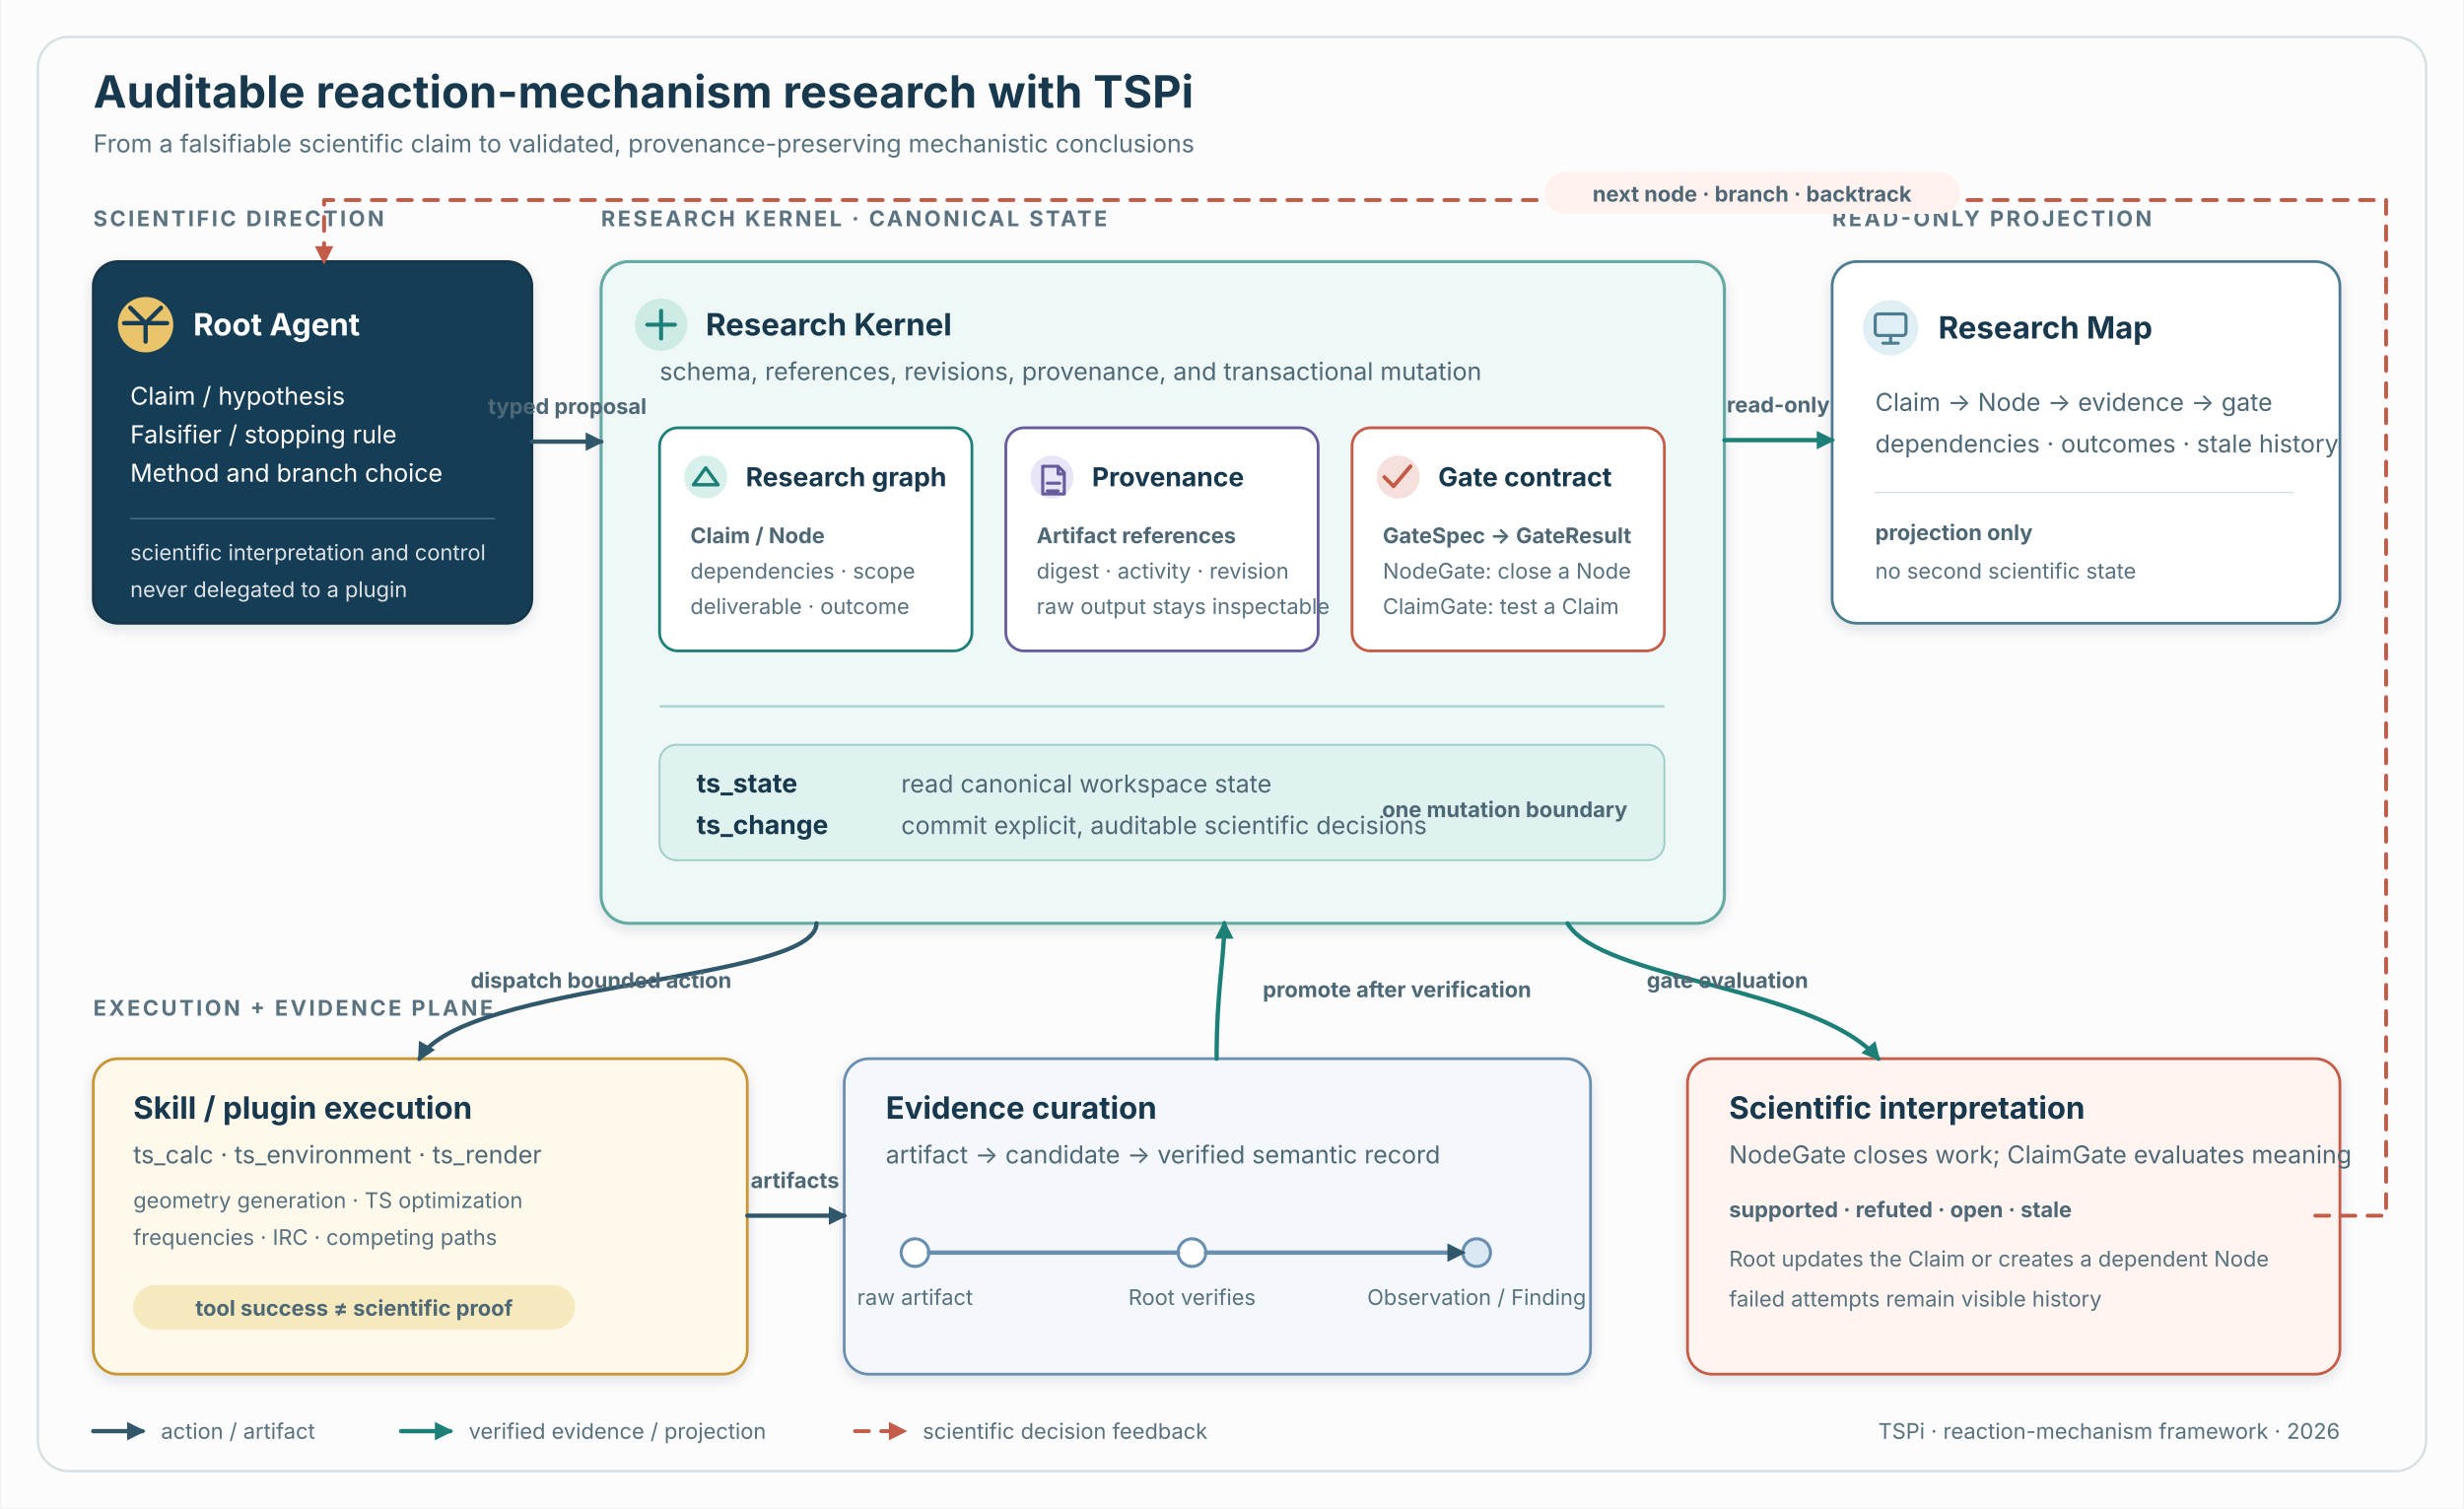
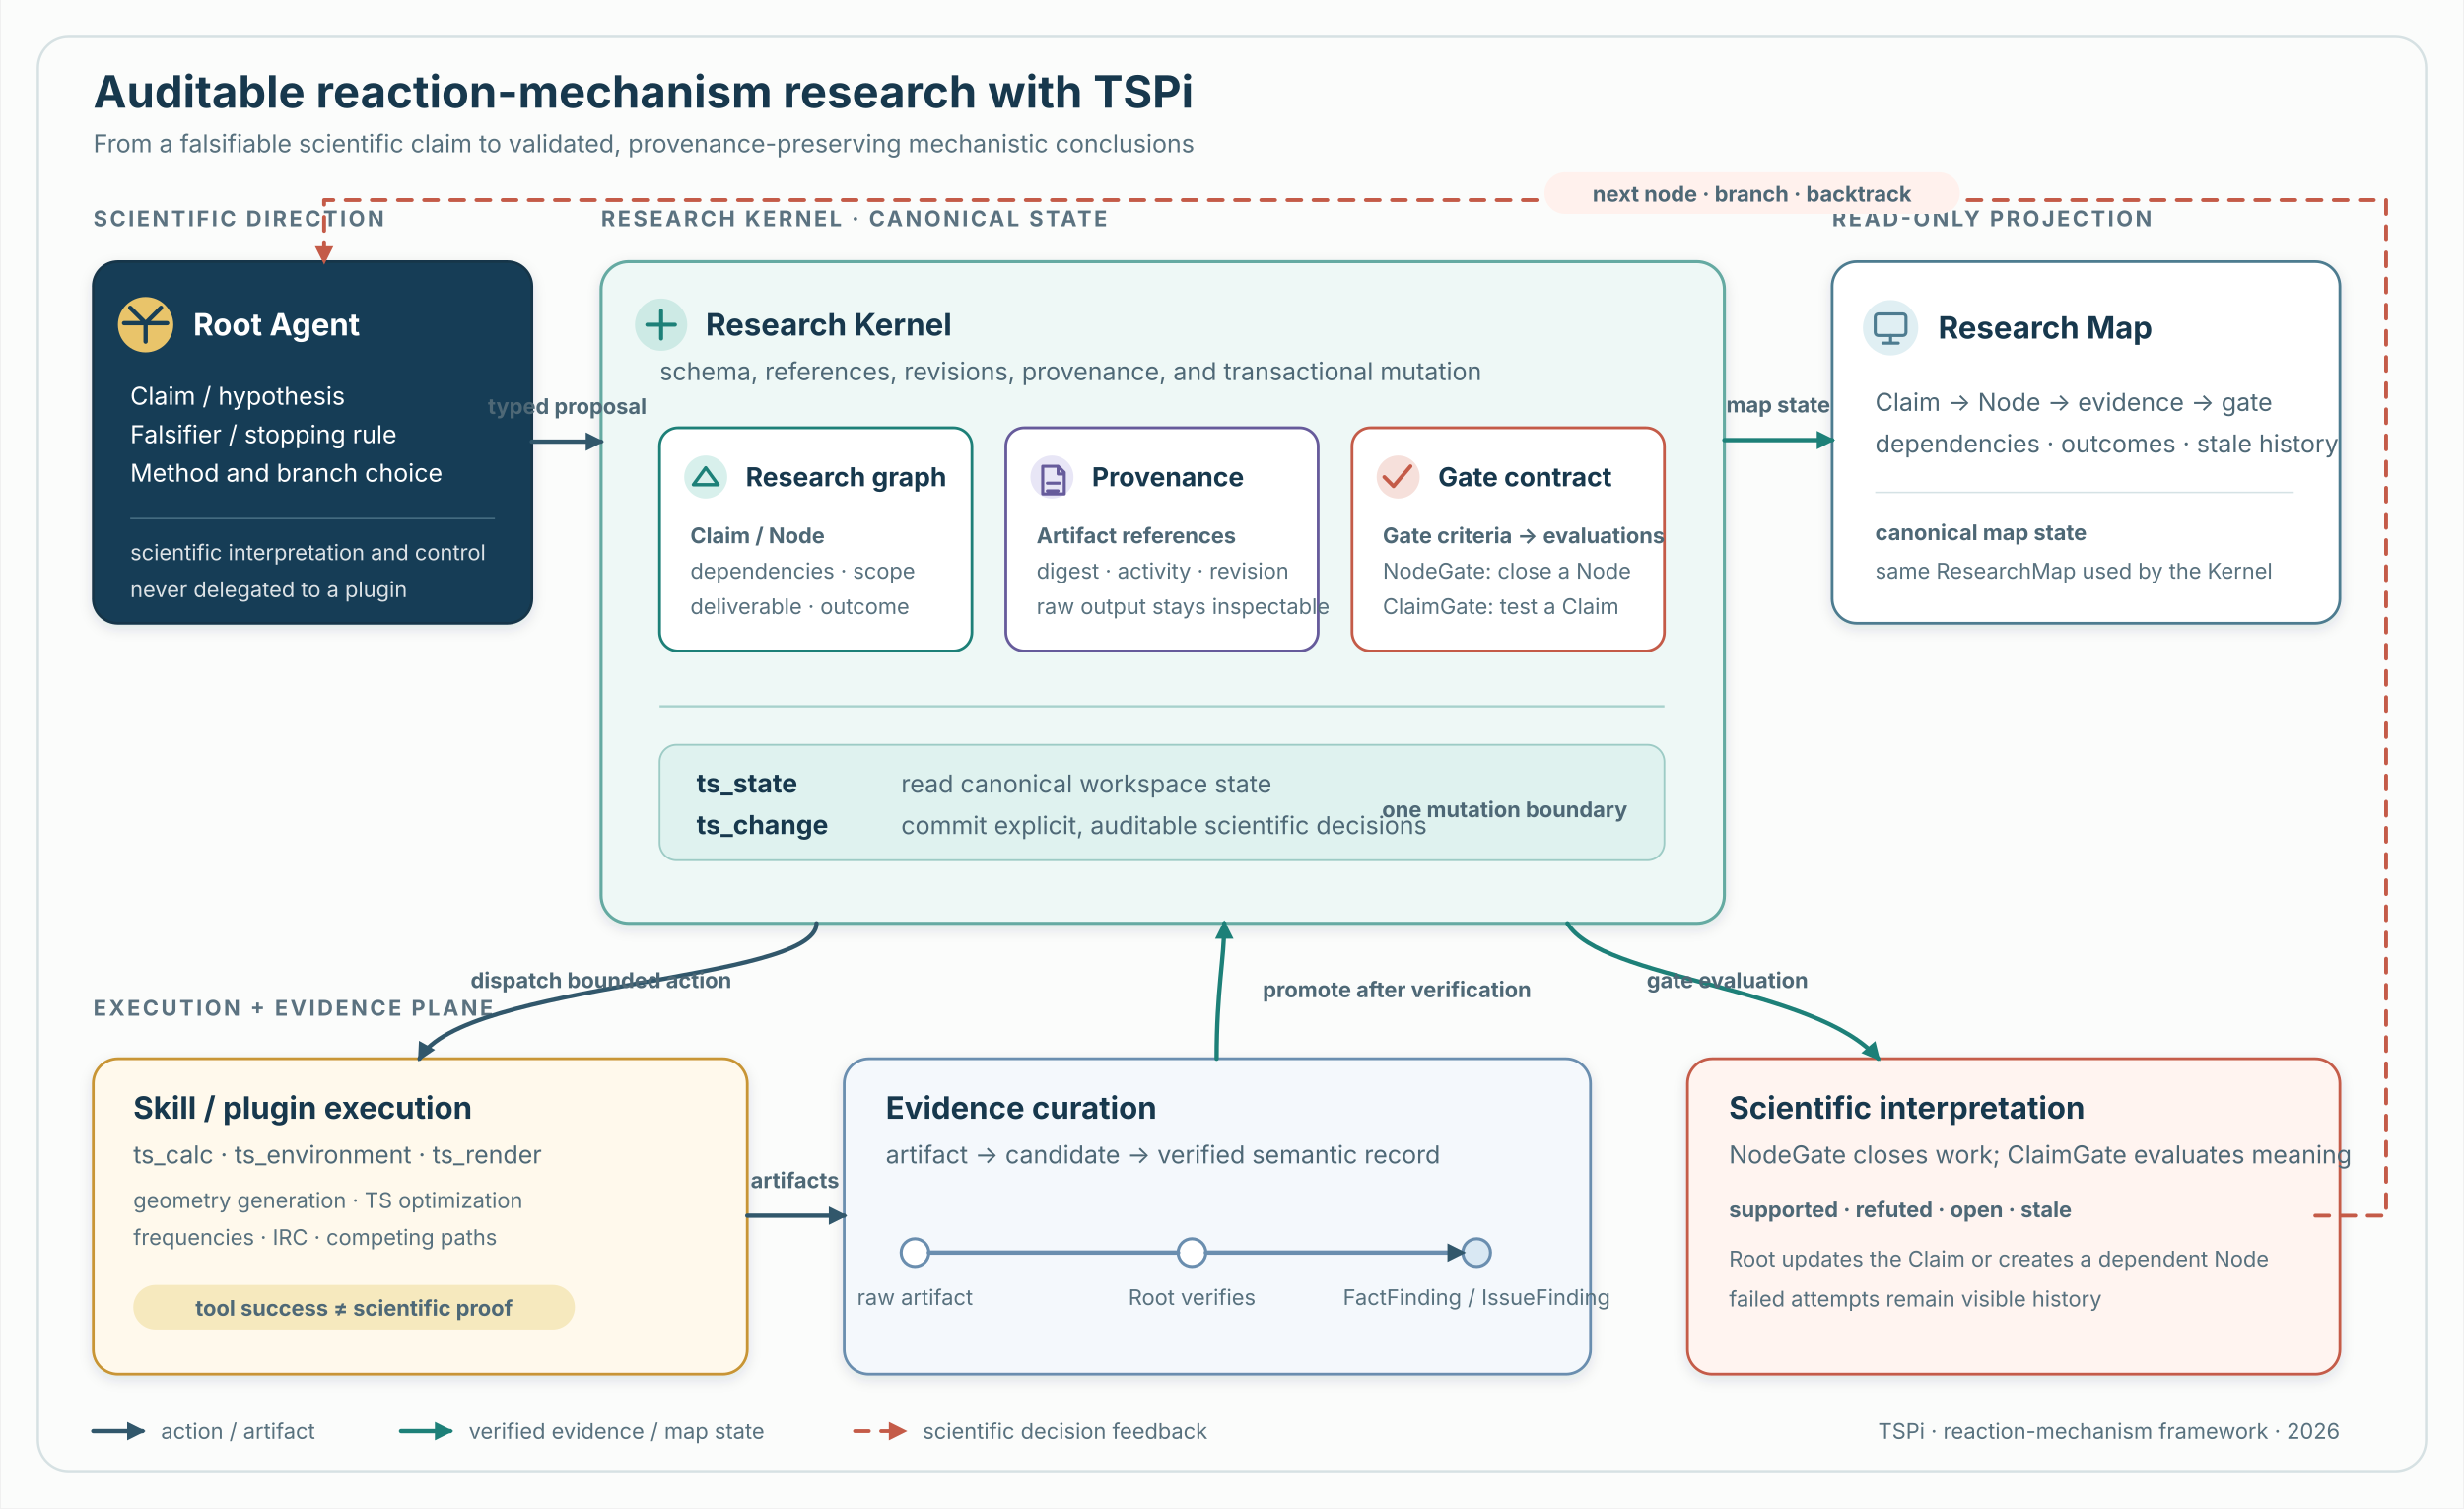
<svg xmlns="http://www.w3.org/2000/svg" width="183mm" height="112mm" viewBox="0 0 1600 980" role="img" aria-labelledby="title desc">
  <defs>
    <marker id="arrow-navy" markerWidth="12" markerHeight="12" refX="10" refY="6" orient="auto" markerUnits="userSpaceOnUse">
      <path d="M0,0 L12,6 L0,12 Z" fill="#31576B" />
    </marker>
    <marker id="arrow-teal" markerWidth="12" markerHeight="12" refX="10" refY="6" orient="auto" markerUnits="userSpaceOnUse">
      <path d="M0,0 L12,6 L0,12 Z" fill="#1D8078" />
    </marker>
    <marker id="arrow-coral" markerWidth="12" markerHeight="12" refX="10" refY="6" orient="auto" markerUnits="userSpaceOnUse">
      <path d="M0,0 L12,6 L0,12 Z" fill="#C45B48" />
    </marker>
    <filter id="shadow" x="-10%" y="-10%" width="120%" height="130%">
      <feDropShadow dx="0" dy="3" stdDeviation="4" flood-color="#17384D" flood-opacity="0.12" />
    </filter>
    <style>
      text { font-family: Inter, "Noto Sans", Arial, sans-serif; fill: #17384D; }
      .title { font-size: 29px; font-weight: 700; letter-spacing: .1px; }
      .subtitle { font-size: 16px; fill: #58717E; }
      .section { font-size: 14px; font-weight: 700; letter-spacing: 1.6px; fill: #5B7280; }
      .heading { font-size: 20px; font-weight: 700; }
      .subheading { font-size: 17px; font-weight: 700; }
      .body { font-size: 16px; fill: #4E6876; }
      .small { font-size: 14px; fill: #58717E; }
      .small-strong { font-size: 14px; font-weight: 700; fill: #4E6876; }
      .inverse { fill: #FFFFFF; }
      .flow { fill: none; stroke: #31576B; stroke-width: 2.8; stroke-linecap: round; stroke-linejoin: round; marker-end: url(#arrow-navy); }
      .evidence-flow { fill: none; stroke: #1D8078; stroke-width: 2.8; stroke-linecap: round; stroke-linejoin: round; marker-end: url(#arrow-teal); }
      .feedback { fill: none; stroke: #C45B48; stroke-width: 2.5; stroke-dasharray: 9 8; stroke-linecap: round; stroke-linejoin: round; marker-end: url(#arrow-coral); }
      .card { filter: url(#shadow); }
    </style>
  </defs>
  <rect width="1600" height="980" fill="#FBFCFB" />
  <rect x="24" y="24" width="1552" height="932" rx="20" fill="#FBFCFB" stroke="#D6E1E3" stroke-width="1.6" />
  <text x="60" y="70" class="title">Auditable reaction-mechanism research with TSPi</text>
  <text x="60" y="99" class="subtitle">From a falsifiable scientific claim to validated, provenance-preserving mechanistic conclusions</text>
  <text x="60" y="147" class="section">SCIENTIFIC DIRECTION</text>
  <text x="390" y="147" class="section">RESEARCH KERNEL · CANONICAL STATE</text>
  <text x="1190" y="147" class="section">READ-ONLY PROJECTION</text>
  <g class="card">
    <rect x="60" y="170" width="285" height="235" rx="16" fill="#183E56" stroke="#15364A" stroke-width="1.8" />
  </g>
  <circle cx="94" cy="211" r="18" fill="#E9C46A" />
  <path d="M94 222v-12m0 0-10-10m10 10 10-10m-10 10h-14m14 0h14" fill="none" stroke="#183E56" stroke-width="2.8" stroke-linecap="round" stroke-linejoin="round" />
  <text x="125" y="218" class="heading inverse">Root Agent</text>
  <text x="84" y="263" class="body inverse">Claim / hypothesis</text>
  <text x="84" y="288" class="body inverse">Falsifier / stopping rule</text>
  <text x="84" y="313" class="body inverse">Method and branch choice</text>
  <line x1="84" y1="337" x2="321" y2="337" stroke="#6E95A8" stroke-width="1" opacity=".55" />
  <text x="84" y="364" class="small inverse" opacity=".85">scientific interpretation and control</text>
  <text x="84" y="388" class="small inverse" opacity=".85">never delegated to a plugin</text>
  <g class="card">
    <rect x="390" y="170" width="730" height="430" rx="18" fill="#EEF8F6" stroke="#65AAA2" stroke-width="2" />
  </g>
  <circle cx="429" cy="211" r="17" fill="#CDEAE5" />
  <path d="M420 211h18M429 202v18" stroke="#1D8078" stroke-width="2.6" stroke-linecap="round" />
  <text x="458" y="218" class="heading">Research Kernel</text>
  <text x="428" y="247" class="body">schema, references, revisions, provenance, and transactional mutation</text>
  <g>
    <rect x="428" y="278" width="203" height="145" rx="12" fill="#FFFFFF" stroke="#1D8078" stroke-width="1.8" />
    <circle cx="458" cy="310" r="14" fill="#D8F0EC" />
    <path d="M450 315l8-11 8 11m-16 0h16" fill="none" stroke="#1D8078" stroke-width="2.2" stroke-linecap="round" stroke-linejoin="round" />
    <text x="484" y="316" class="subheading">Research graph</text>
    <text x="448" y="353" class="small-strong">Claim / Node</text>
    <text x="448" y="376" class="small">dependencies · scope</text>
    <text x="448" y="399" class="small">deliverable · outcome</text>
  </g>
  <g>
    <rect x="653" y="278" width="203" height="145" rx="12" fill="#FFFFFF" stroke="#665B9B" stroke-width="1.8" />
    <circle cx="683" cy="310" r="14" fill="#E8E6F6" />
    <path d="M677 303h10l4 4v14h-14zM687 303v5h4M680 314h8M680 319h7" fill="none" stroke="#665B9B" stroke-width="2" stroke-linecap="round" stroke-linejoin="round" />
    <text x="709" y="316" class="subheading">Provenance</text>
    <text x="673" y="353" class="small-strong">Artifact references</text>
    <text x="673" y="376" class="small">digest · activity · revision</text>
    <text x="673" y="399" class="small">raw output stays inspectable</text>
  </g>
  <g>
    <rect x="878" y="278" width="203" height="145" rx="12" fill="#FFFFFF" stroke="#C45B48" stroke-width="1.8" />
    <circle cx="908" cy="310" r="14" fill="#F6E0DB" />
    <path d="M899 310l6 6 11-13" fill="none" stroke="#C45B48" stroke-width="2.5" stroke-linecap="round" stroke-linejoin="round" />
    <text x="934" y="316" class="subheading">Gate contract</text>
-     <text x="898" y="353" class="small-strong">GateSpec → GateResult</text>
+     <text x="898" y="353" class="small-strong">Gate criteria → evaluations</text>
    <text x="898" y="376" class="small">NodeGate: close a Node</text>
    <text x="898" y="399" class="small">ClaimGate: test a Claim</text>
  </g>
  <line x1="428" y1="459" x2="1081" y2="459" stroke="#A7D1CC" stroke-width="1.5" />
  <rect x="428" y="484" width="653" height="75" rx="11" fill="#DFF2EF" stroke="#9DCBC5" stroke-width="1.2" />
  <text x="452" y="515" class="subheading">ts_state</text>
  <text x="585" y="515" class="body">read canonical workspace state</text>
  <text x="452" y="542" class="subheading">ts_change</text>
  <text x="585" y="542" class="body">commit explicit, auditable scientific decisions</text>
  <text x="1057" y="531" class="small-strong" text-anchor="end">one mutation boundary</text>
  <g class="card">
    <rect x="1190" y="170" width="330" height="235" rx="16" fill="#FFFFFF" stroke="#4E7C90" stroke-width="1.8" />
  </g>
  <circle cx="1228" cy="213" r="18" fill="#E0EFF3" />
  <rect x="1218" y="204" width="20" height="14" rx="2" fill="none" stroke="#4E7C90" stroke-width="2" />
  <path d="M1223 223h10m-5-5v5" stroke="#4E7C90" stroke-width="2" stroke-linecap="round" />
  <text x="1259" y="220" class="heading">Research Map</text>
  <text x="1218" y="267" class="body">Claim → Node → evidence → gate</text>
  <text x="1218" y="294" class="body">dependencies · outcomes · stale history</text>
  <line x1="1218" y1="320" x2="1490" y2="320" stroke="#D5E2E5" stroke-width="1" />
-   <text x="1218" y="351" class="small-strong">projection only</text>
-   <text x="1218" y="376" class="small">no second scientific state</text>
+   <text x="1218" y="351" class="small-strong">canonical map state</text>
+   <text x="1218" y="376" class="small">same ResearchMap used by the Kernel</text>
  <path d="M345 287H390" class="flow" />
  <text x="368" y="269" class="small-strong" text-anchor="middle">typed proposal</text>
  <path d="M1120 286H1190" class="evidence-flow" />
-   <text x="1155" y="268" class="small-strong" text-anchor="middle" fill="#1D8078">read-only</text>
+   <text x="1155" y="268" class="small-strong" text-anchor="middle" fill="#1D8078">map state</text>
  <text x="60" y="660" class="section">EXECUTION + EVIDENCE PLANE</text>
  <g class="card">
    <rect x="60" y="688" width="425" height="205" rx="16" fill="#FFF9EC" stroke="#C89535" stroke-width="1.8" />
  </g>
  <text x="86" y="727" class="heading">Skill / plugin execution</text>
  <text x="86" y="756" class="body">ts_calc · ts_environment · ts_render</text>
  <text x="86" y="785" class="small">geometry generation · TS optimization</text>
  <text x="86" y="809" class="small">frequencies · IRC · competing paths</text>
  <rect x="86" y="835" width="287" height="29" rx="14.5" fill="#F6E9BE" />
  <text x="229.5" y="855" class="small-strong" text-anchor="middle">tool success ≠ scientific proof</text>
  <g class="card">
    <rect x="548" y="688" width="485" height="205" rx="16" fill="#F4F8FC" stroke="#6A8EAF" stroke-width="1.8" />
  </g>
  <text x="575" y="727" class="heading">Evidence curation</text>
  <text x="575" y="756" class="body">artifact → candidate → verified semantic record</text>
  <g>
    <circle cx="594" cy="814" r="9" fill="#FFFFFF" stroke="#6A8EAF" stroke-width="2" />
    <circle cx="774" cy="814" r="9" fill="#FFFFFF" stroke="#6A8EAF" stroke-width="2" />
    <circle cx="959" cy="814" r="9" fill="#D9E8F3" stroke="#6A8EAF" stroke-width="2" />
    <path d="M603 814H765M783 814H950" fill="none" stroke="#6A8EAF" stroke-width="2.8" stroke-linecap="round" marker-end="url(#arrow-navy)" />
    <text x="594" y="848" class="small" text-anchor="middle">raw artifact</text>
    <text x="774" y="848" class="small" text-anchor="middle">Root verifies</text>
-     <text x="959" y="848" class="small" text-anchor="middle">Observation / Finding</text>
+     <text x="959" y="848" class="small" text-anchor="middle">FactFinding / IssueFinding</text>
  </g>
  <g class="card">
    <rect x="1096" y="688" width="424" height="205" rx="16" fill="#FFF4F0" stroke="#C45B48" stroke-width="1.8" />
  </g>
  <text x="1123" y="727" class="heading">Scientific interpretation</text>
  <text x="1123" y="756" class="body">NodeGate closes work; ClaimGate evaluates meaning</text>
  <text x="1123" y="791" class="small-strong">supported · refuted · open · stale</text>
  <text x="1123" y="823" class="small">Root updates the Claim or creates a dependent Node</text>
  <text x="1123" y="849" class="small">failed attempts remain visible history</text>
  <path d="M530 600C530 638 300 638 272 688" class="flow" />
  <text x="390" y="642" class="small-strong" text-anchor="middle">dispatch bounded action</text>
  <path d="M485 790H548" class="flow" />
  <text x="516" y="772" class="small-strong" text-anchor="middle">artifacts</text>
  <path d="M790 688C790 643 795 623 795 600" class="evidence-flow" />
  <text x="820" y="648" class="small-strong" fill="#1D8078">promote after verification</text>
  <path d="M1018 600C1040 637 1180 641 1220 688" class="evidence-flow" />
  <text x="1122" y="642" class="small-strong" fill="#1D8078" text-anchor="middle">gate evaluation</text>
  <path d="M1504 790H1550V130H210V170" class="feedback" />
  <rect x="1003" y="112" width="270" height="27" rx="13.5" fill="#FFF1ED" />
  <text x="1138" y="131" class="small-strong" text-anchor="middle" fill="#B74C3B">next node · branch · backtrack</text>
  <line x1="60" y1="930" x2="92" y2="930" class="flow" />
  <text x="104" y="935" class="small">action / artifact</text>
  <line x1="260" y1="930" x2="292" y2="930" class="evidence-flow" />
-   <text x="304" y="935" class="small">verified evidence / projection</text>
+   <text x="304" y="935" class="small">verified evidence / map state</text>
  <line x1="555" y1="930" x2="587" y2="930" class="feedback" />
  <text x="599" y="935" class="small">scientific decision feedback</text>
  <text x="1520" y="935" class="small" text-anchor="end">TSPi · reaction-mechanism framework · 2026</text>
</svg>
